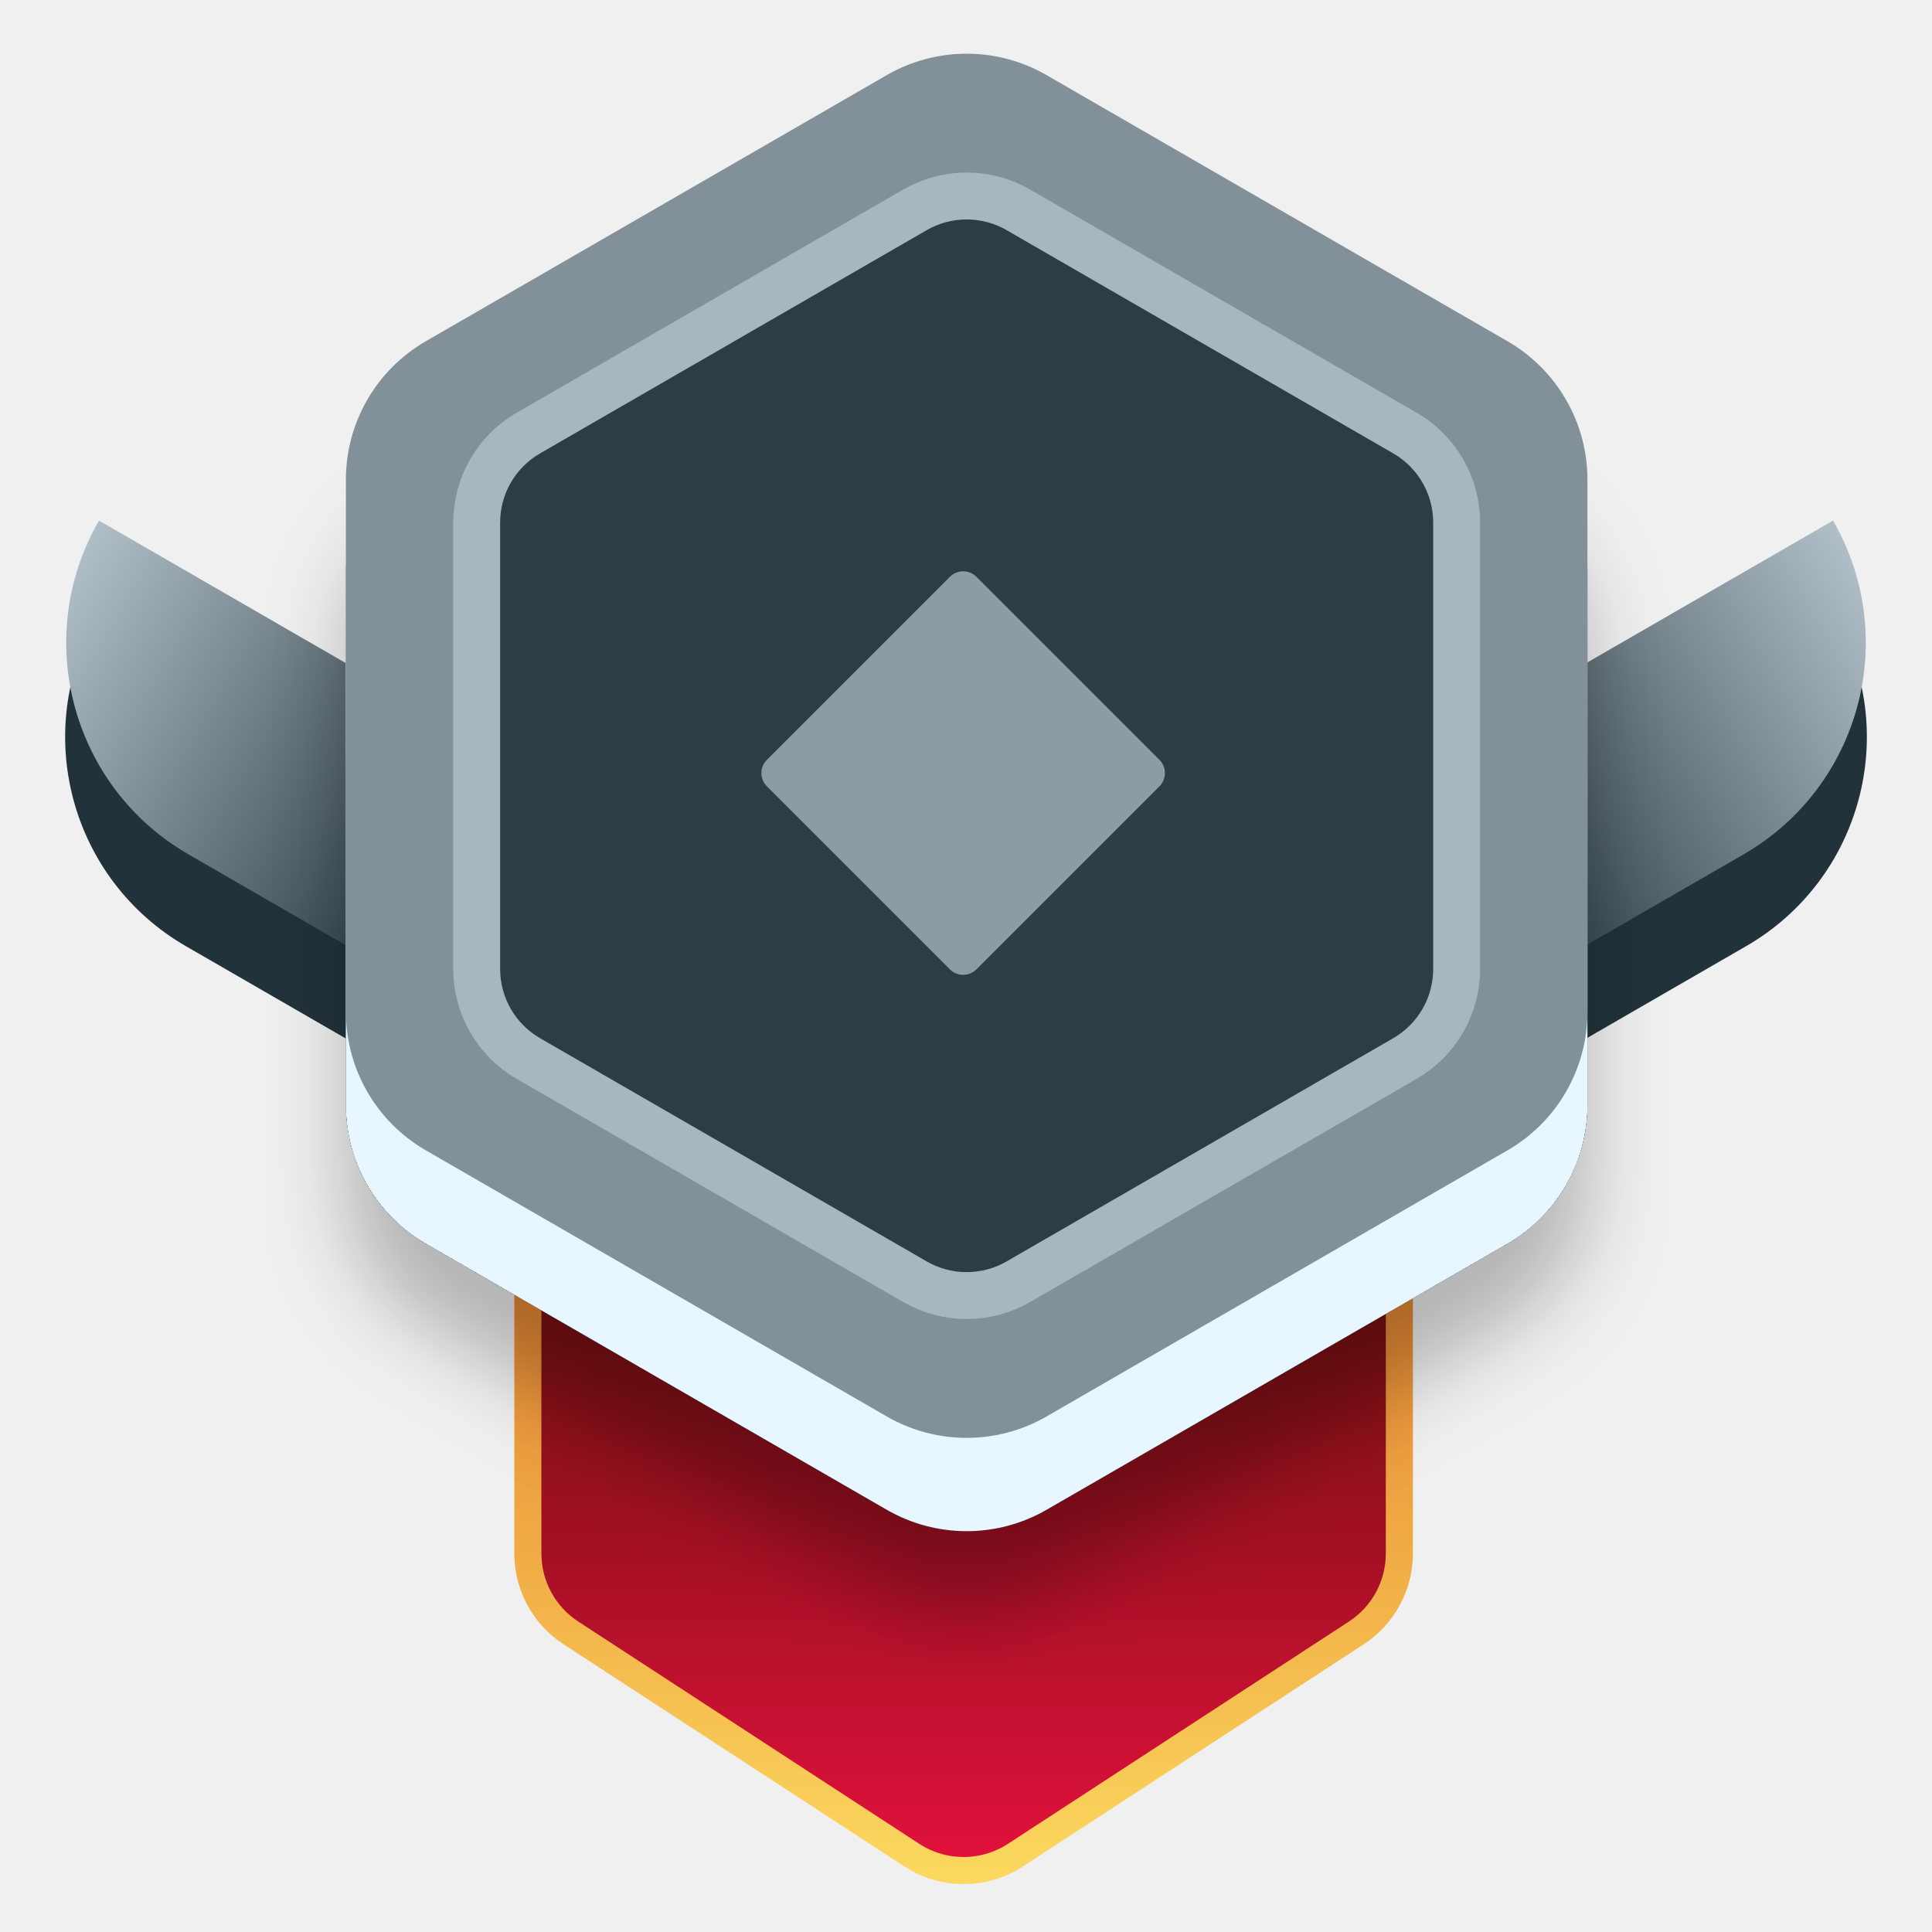
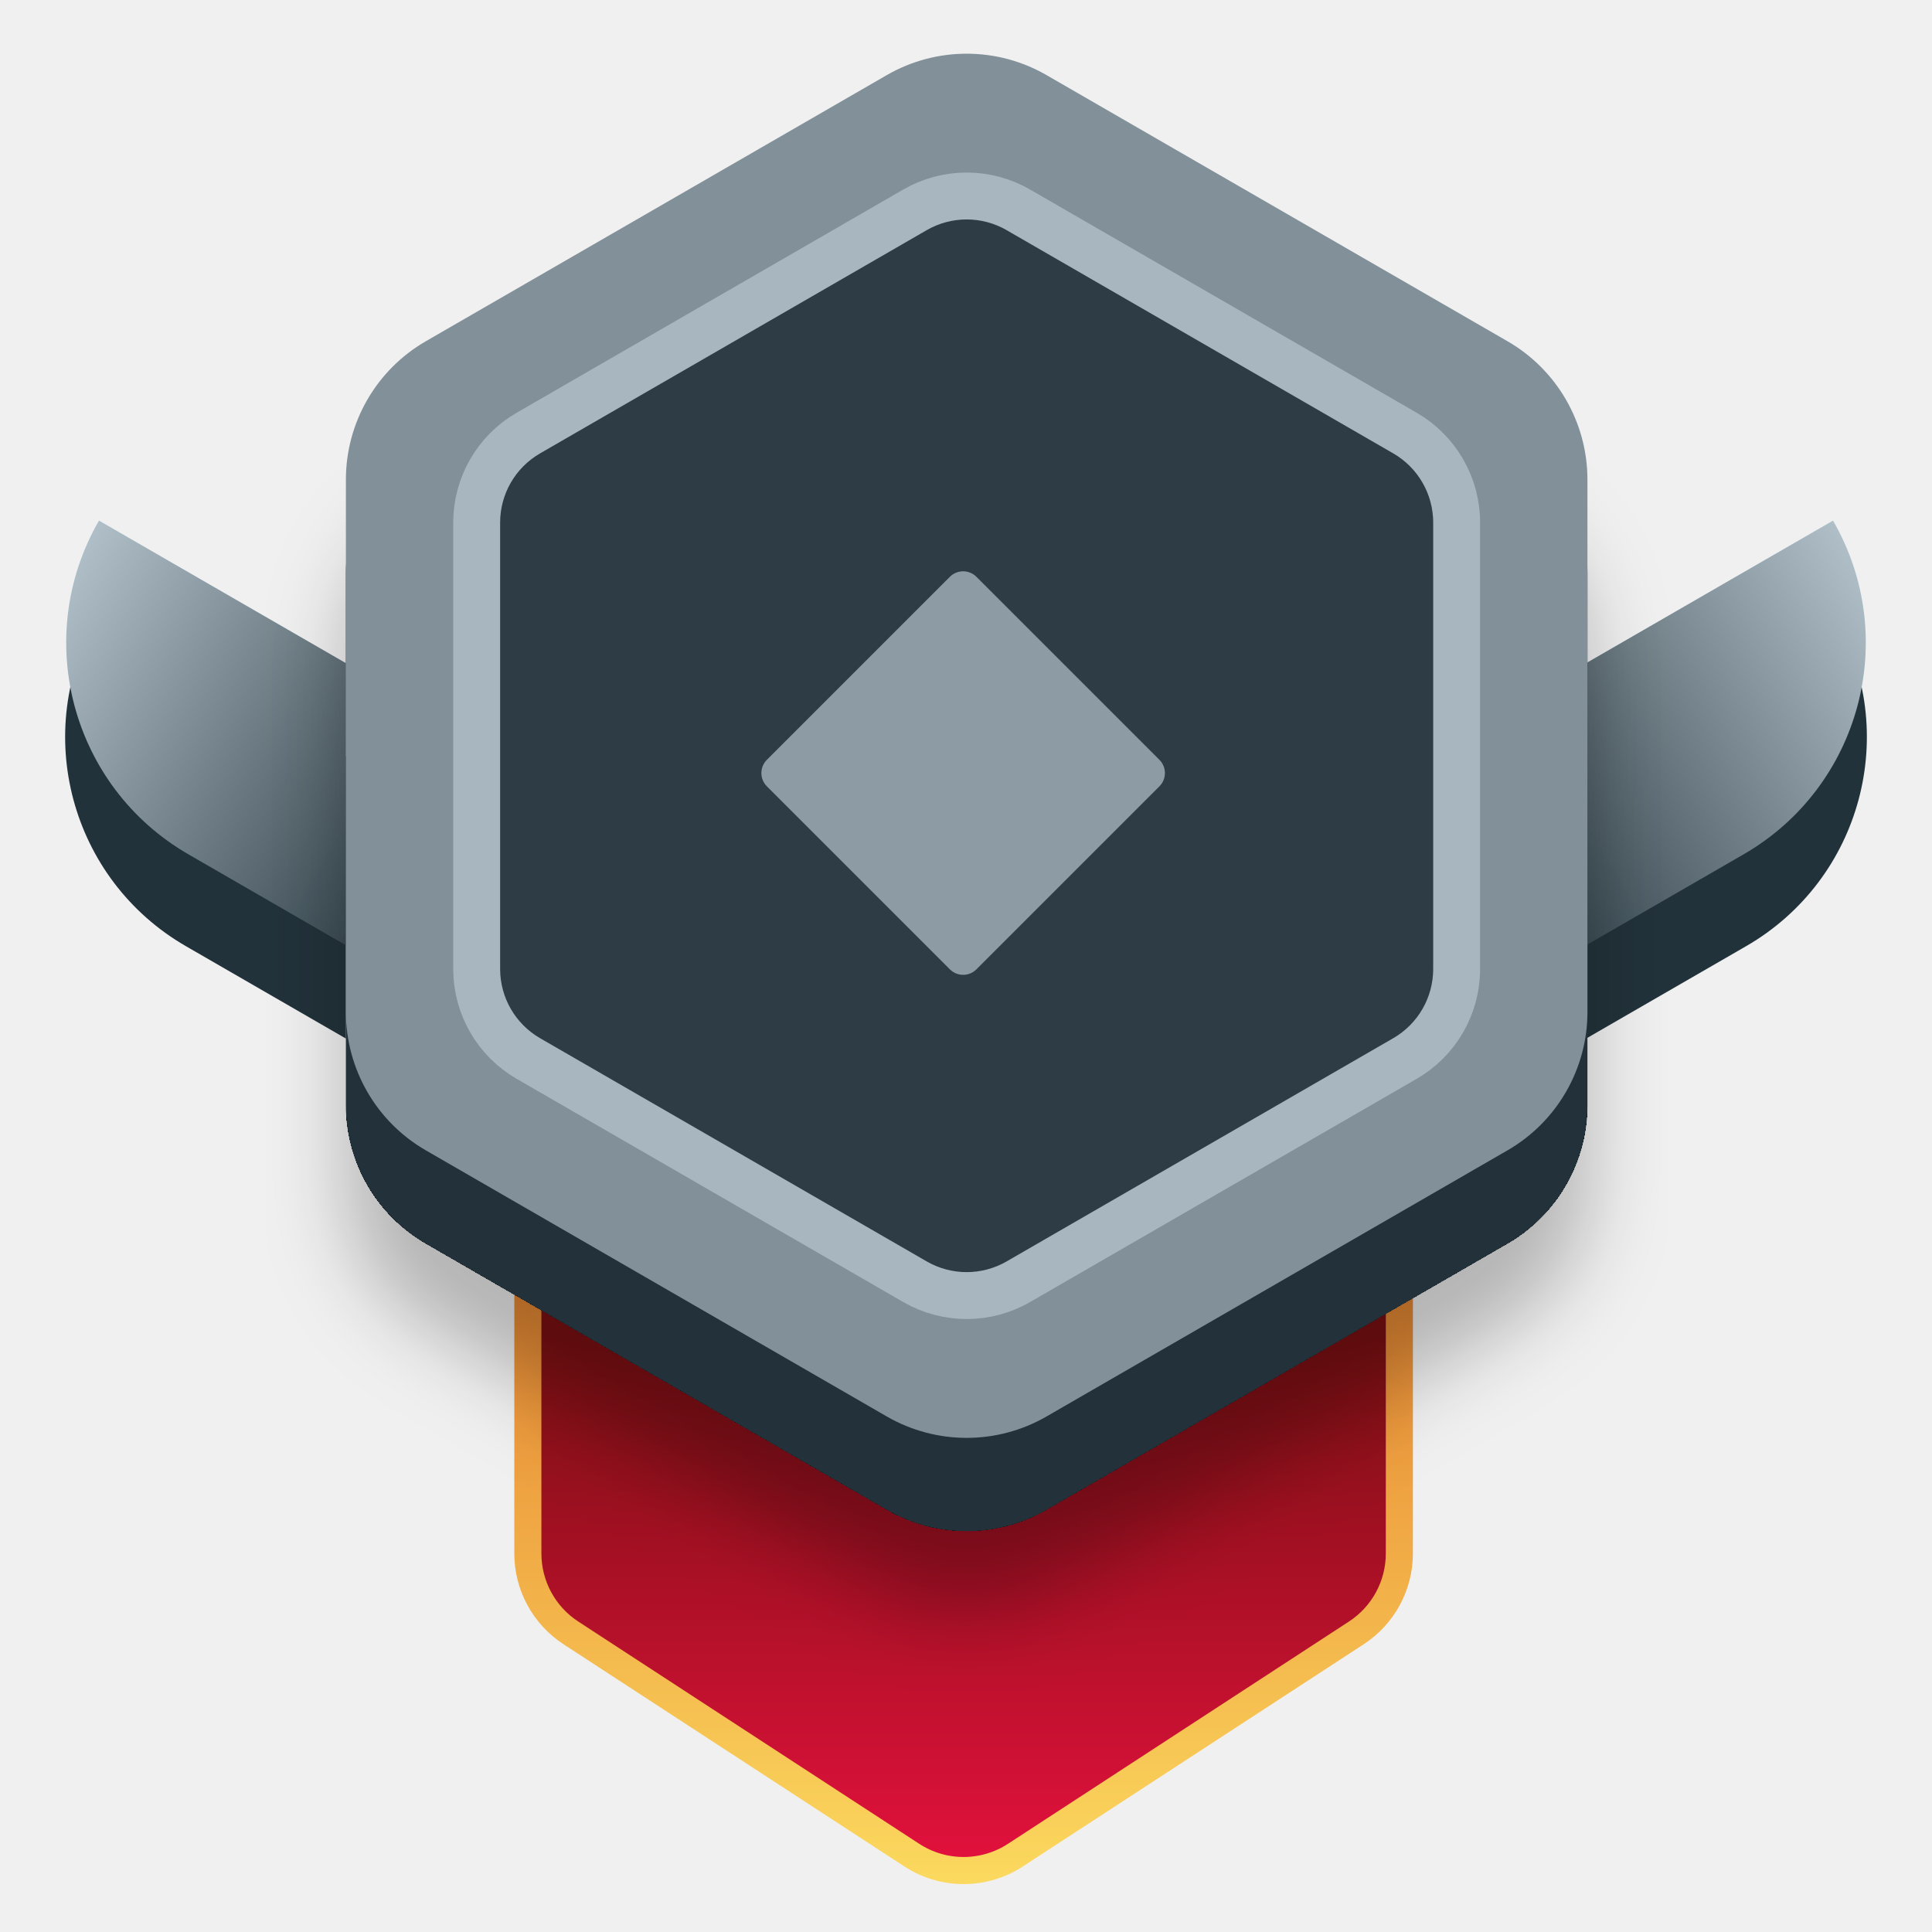
<svg xmlns="http://www.w3.org/2000/svg" width="200" height="200" viewBox="0 0 200 200" fill="none">
-   <path d="M64.455 89.242H135.048C140.467 89.242 144.861 93.635 144.861 99.054V160.815C144.861 164.132 143.186 167.224 140.407 169.036L105.111 192.044C101.854 194.168 97.65 194.168 94.393 192.044L59.097 169.036C56.318 167.224 54.643 164.132 54.643 160.815V99.054C54.643 93.635 59.036 89.242 64.455 89.242Z" fill="url(#paint0_linear_306_4772)" stroke="url(#paint1_linear_306_4772)" stroke-width="2.804" />
-   <g clip-path="url(#clip0_306_4772)">
+   <path d="M64.455 89.242H135.048C140.467 89.242 144.861 93.635 144.861 99.054V160.815C144.861 164.132 143.186 167.224 140.407 169.036L105.111 192.044C101.854 194.168 97.65 194.168 94.393 192.044L59.097 169.036C56.318 167.224 54.643 164.132 54.643 160.815V99.054C54.643 93.635 59.036 89.242 64.455 89.242Z" fill="url(#paint0_linear_954_714)" stroke="url(#paint1_linear_954_714)" stroke-width="2.804" />
+   <g clip-path="url(#clip0_954_714)">
    <path d="M56.555 90.287L10.51 63.703C10.364 63.619 10.179 63.669 10.095 63.814C3.195 75.765 7.29 91.046 19.241 97.946L43.91 112.189L56.555 90.287Z" fill="#22323A" />
  </g>
-   <g clip-path="url(#clip1_306_4772)">
-     <path d="M56.555 80.628L10.247 53.892C3.263 65.988 7.407 81.456 19.503 88.439L43.91 102.53L56.555 80.628Z" fill="url(#paint2_linear_306_4772)" />
+   <g clip-path="url(#clip1_954_714)">
+     <path d="M56.555 80.628L10.247 53.892C3.263 65.988 7.407 81.456 19.503 88.439L43.91 102.53L56.555 80.628Z" fill="url(#paint2_linear_954_714)" />
    <path d="M56.555 80.628L10.247 53.892C3.263 65.988 7.407 81.456 19.503 88.439L43.91 102.53L56.555 80.628Z" fill="#E8F7FF" style="mix-blend-mode:color" />
  </g>
-   <g clip-path="url(#clip2_306_4772)">
-     <path d="M143.446 90.287L189.491 63.703C189.637 63.619 189.822 63.669 189.906 63.814C196.806 75.765 192.711 91.046 180.76 97.946L156.091 112.189L143.446 90.287Z" fill="#22323A" />
+   <g clip-path="url(#clip2_954_714)">
+     <path d="M143.447 90.287L189.492 63.703C189.638 63.619 189.823 63.669 189.907 63.814C196.807 75.765 192.712 91.046 180.761 97.946L156.092 112.189L143.447 90.287Z" fill="#22323A" />
  </g>
-   <g clip-path="url(#clip3_306_4772)">
-     <path d="M143.446 80.628L189.754 53.892C196.738 65.988 192.594 81.456 180.498 88.439L156.091 102.53L143.446 80.628Z" fill="url(#paint3_linear_306_4772)" />
-     <path d="M143.446 80.628L189.754 53.892C196.738 65.988 192.594 81.456 180.498 88.439L156.091 102.53L143.446 80.628Z" fill="#E8F7FF" style="mix-blend-mode:color" />
+   <g clip-path="url(#clip3_954_714)">
+     <path d="M143.447 80.628L189.755 53.892C196.739 65.988 192.594 81.456 180.499 88.439L156.092 102.53L143.447 80.628Z" fill="url(#paint3_linear_954_714)" />
+     <path d="M143.447 80.628L189.755 53.892C196.739 65.988 192.594 81.456 180.499 88.439L156.092 102.53L143.447 80.628Z" fill="#E8F7FF" style="mix-blend-mode:color" />
  </g>
-   <g filter="url(#filter0_d_306_4772)">
+   <g filter="url(#filter0_d_954_714)">
    <path d="M91.797 17.435C96.916 14.48 103.222 14.48 108.34 17.435L156.06 44.985C161.178 47.941 164.331 53.402 164.331 59.312V114.413C164.331 120.324 161.178 125.785 156.06 128.74L108.34 156.291C103.222 159.246 96.916 159.246 91.797 156.291L44.078 128.74C38.96 125.785 35.807 120.324 35.807 114.413V59.312C35.807 53.402 38.96 47.941 44.078 44.985L91.797 17.435Z" fill="black" style="mix-blend-mode:multiply" shape-rendering="crispEdges" />
  </g>
-   <path d="M91.797 17.435C96.916 14.48 103.222 14.48 108.34 17.435L156.06 44.985C161.178 47.941 164.331 53.402 164.331 59.312V114.413C164.331 120.324 161.178 125.785 156.06 128.74L108.34 156.291C103.222 159.246 96.916 159.246 91.797 156.291L44.078 128.74C38.96 125.785 35.807 120.324 35.807 114.413V59.312C35.807 53.402 38.96 47.941 44.078 44.985L91.797 17.435Z" fill="#0C3855" />
-   <path d="M91.797 17.435C96.916 14.48 103.222 14.48 108.34 17.435L156.06 44.985C161.178 47.941 164.331 53.402 164.331 59.312V114.413C164.331 120.324 161.178 125.785 156.06 128.74L108.34 156.291C103.222 159.246 96.916 159.246 91.797 156.291L44.078 128.74C38.96 125.785 35.807 120.324 35.807 114.413V59.312C35.807 53.402 38.96 47.941 44.078 44.985L91.797 17.435Z" fill="#E8F7FF" />
+   <path d="M91.797 17.435C96.916 14.48 103.222 14.48 108.34 17.435L156.06 44.985C161.178 47.941 164.331 53.402 164.331 59.312V114.413C164.331 120.324 161.178 125.785 156.06 128.74L108.34 156.291C103.222 159.246 96.916 159.246 91.797 156.291L44.078 128.74C38.96 125.785 35.807 120.324 35.807 114.413V59.312C35.807 53.402 38.96 47.941 44.078 44.985L91.797 17.435Z" fill="#23323A" />
  <path d="M91.797 7.776C96.916 4.82 103.222 4.82 108.34 7.776L156.06 35.326C161.178 38.281 164.331 43.743 164.331 49.653V104.754C164.331 110.664 161.178 116.126 156.06 119.081L108.34 146.631C103.222 149.587 96.916 149.587 91.797 146.631L44.078 119.081C38.96 116.126 35.807 110.664 35.807 104.754V49.653C35.807 43.743 38.96 38.281 44.078 35.326L91.797 7.776Z" fill="#829199" />
  <path d="M94.719 21.723C98.029 19.812 102.108 19.812 105.418 21.723L145.441 44.831C148.752 46.742 150.791 50.274 150.791 54.096V100.311C150.791 104.133 148.752 107.665 145.441 109.577L105.418 132.684C102.108 134.595 98.029 134.595 94.719 132.684L54.695 109.577C51.385 107.665 49.346 104.133 49.346 100.311V54.096C49.346 50.274 51.385 46.742 54.695 44.831L94.719 21.723Z" fill="#2E3D45" stroke="#A8B7BF" stroke-width="4.855" />
-   <rect width="30.676" height="30.676" rx="1.942" transform="matrix(0.707108 -0.707106 0.707108 0.707106 78.0146 80.0278)" fill="#8D9CA4" />
+   <rect width="30.676" height="30.676" rx="1.942" transform="matrix(0.707108 -0.707106 0.707108 0.707106 78.0137 80.0278)" fill="#8D9CA4" />
  <defs>
-     <filter id="filter0_d_306_4772" x="27.535" y="15.218" width="145.068" height="159.832" filterUnits="userSpaceOnUse" color-interpolation-filters="sRGB">
+     <filter id="filter0_d_954_714" x="27.535" y="15.218" width="145.069" height="159.832" filterUnits="userSpaceOnUse" color-interpolation-filters="sRGB">
      <feFlood flood-opacity="0" result="BackgroundImageFix" />
      <feColorMatrix in="SourceAlpha" type="matrix" values="0 0 0 0 0 0 0 0 0 0 0 0 0 0 0 0 0 0 127 0" result="hardAlpha" />
      <feOffset dy="8.272" />
      <feGaussianBlur stdDeviation="4.136" />
      <feComposite in2="hardAlpha" operator="out" />
      <feColorMatrix type="matrix" values="0 0 0 0 0 0 0 0 0 0 0 0 0 0 0 0 0 0 0.25 0" />
-       <feBlend mode="normal" in2="BackgroundImageFix" result="effect1_dropShadow_306_4772" />
-       <feBlend mode="normal" in="SourceGraphic" in2="effect1_dropShadow_306_4772" result="shape" />
+       <feBlend mode="normal" in2="BackgroundImageFix" result="effect1_dropShadow_954_714" />
+       <feBlend mode="normal" in="SourceGraphic" in2="effect1_dropShadow_954_714" result="shape" />
    </filter>
-     <linearGradient id="paint0_linear_306_4772" x1="99.752" y1="138.135" x2="99.752" y2="197.212" gradientUnits="userSpaceOnUse">
+     <linearGradient id="paint0_linear_954_714" x1="99.752" y1="138.135" x2="99.752" y2="197.212" gradientUnits="userSpaceOnUse">
      <stop stop-color="#7B1012" />
      <stop offset="1" stop-color="#EA1140" />
    </linearGradient>
-     <linearGradient id="paint1_linear_306_4772" x1="99.752" y1="125.685" x2="99.752" y2="197.212" gradientUnits="userSpaceOnUse">
+     <linearGradient id="paint1_linear_954_714" x1="99.752" y1="125.685" x2="99.752" y2="197.212" gradientUnits="userSpaceOnUse">
      <stop stop-color="#E67D2D" />
      <stop offset="1" stop-color="#FCDC60" />
    </linearGradient>
-     <linearGradient id="paint2_linear_306_4772" x1="50.232" y1="91.579" x2="3.924" y2="64.843" gradientUnits="userSpaceOnUse">
+     <linearGradient id="paint2_linear_954_714" x1="50.232" y1="91.579" x2="3.924" y2="64.843" gradientUnits="userSpaceOnUse">
      <stop stop-color="#22323A" />
      <stop offset="1" stop-color="#AFBFC7" />
    </linearGradient>
-     <linearGradient id="paint3_linear_306_4772" x1="149.769" y1="91.579" x2="196.077" y2="64.843" gradientUnits="userSpaceOnUse">
+     <linearGradient id="paint3_linear_954_714" x1="149.77" y1="91.579" x2="196.078" y2="64.843" gradientUnits="userSpaceOnUse">
      <stop stop-color="#22323A" />
      <stop offset="1" stop-color="#AFBFC7" />
    </linearGradient>
-     <clipPath id="clip0_306_4772">
+     <clipPath id="clip0_954_714">
      <rect width="35.806" height="68.748" fill="white" transform="matrix(-1 0 0 1 35.8066 63.459)" />
    </clipPath>
-     <clipPath id="clip1_306_4772">
+     <clipPath id="clip1_954_714">
      <rect width="35.806" height="68.748" fill="white" transform="matrix(-1 0 0 1 35.8066 53.7998)" />
    </clipPath>
-     <clipPath id="clip2_306_4772">
-       <rect width="35.806" height="68.748" fill="white" transform="translate(164.194 63.459)" />
+     <clipPath id="clip2_954_714">
+       <rect width="35.806" height="68.748" fill="white" transform="translate(164.195 63.459)" />
    </clipPath>
-     <clipPath id="clip3_306_4772">
-       <rect width="35.806" height="68.748" fill="white" transform="translate(164.194 53.7998)" />
+     <clipPath id="clip3_954_714">
+       <rect width="35.806" height="68.748" fill="white" transform="translate(164.195 53.7998)" />
    </clipPath>
  </defs>
</svg>
